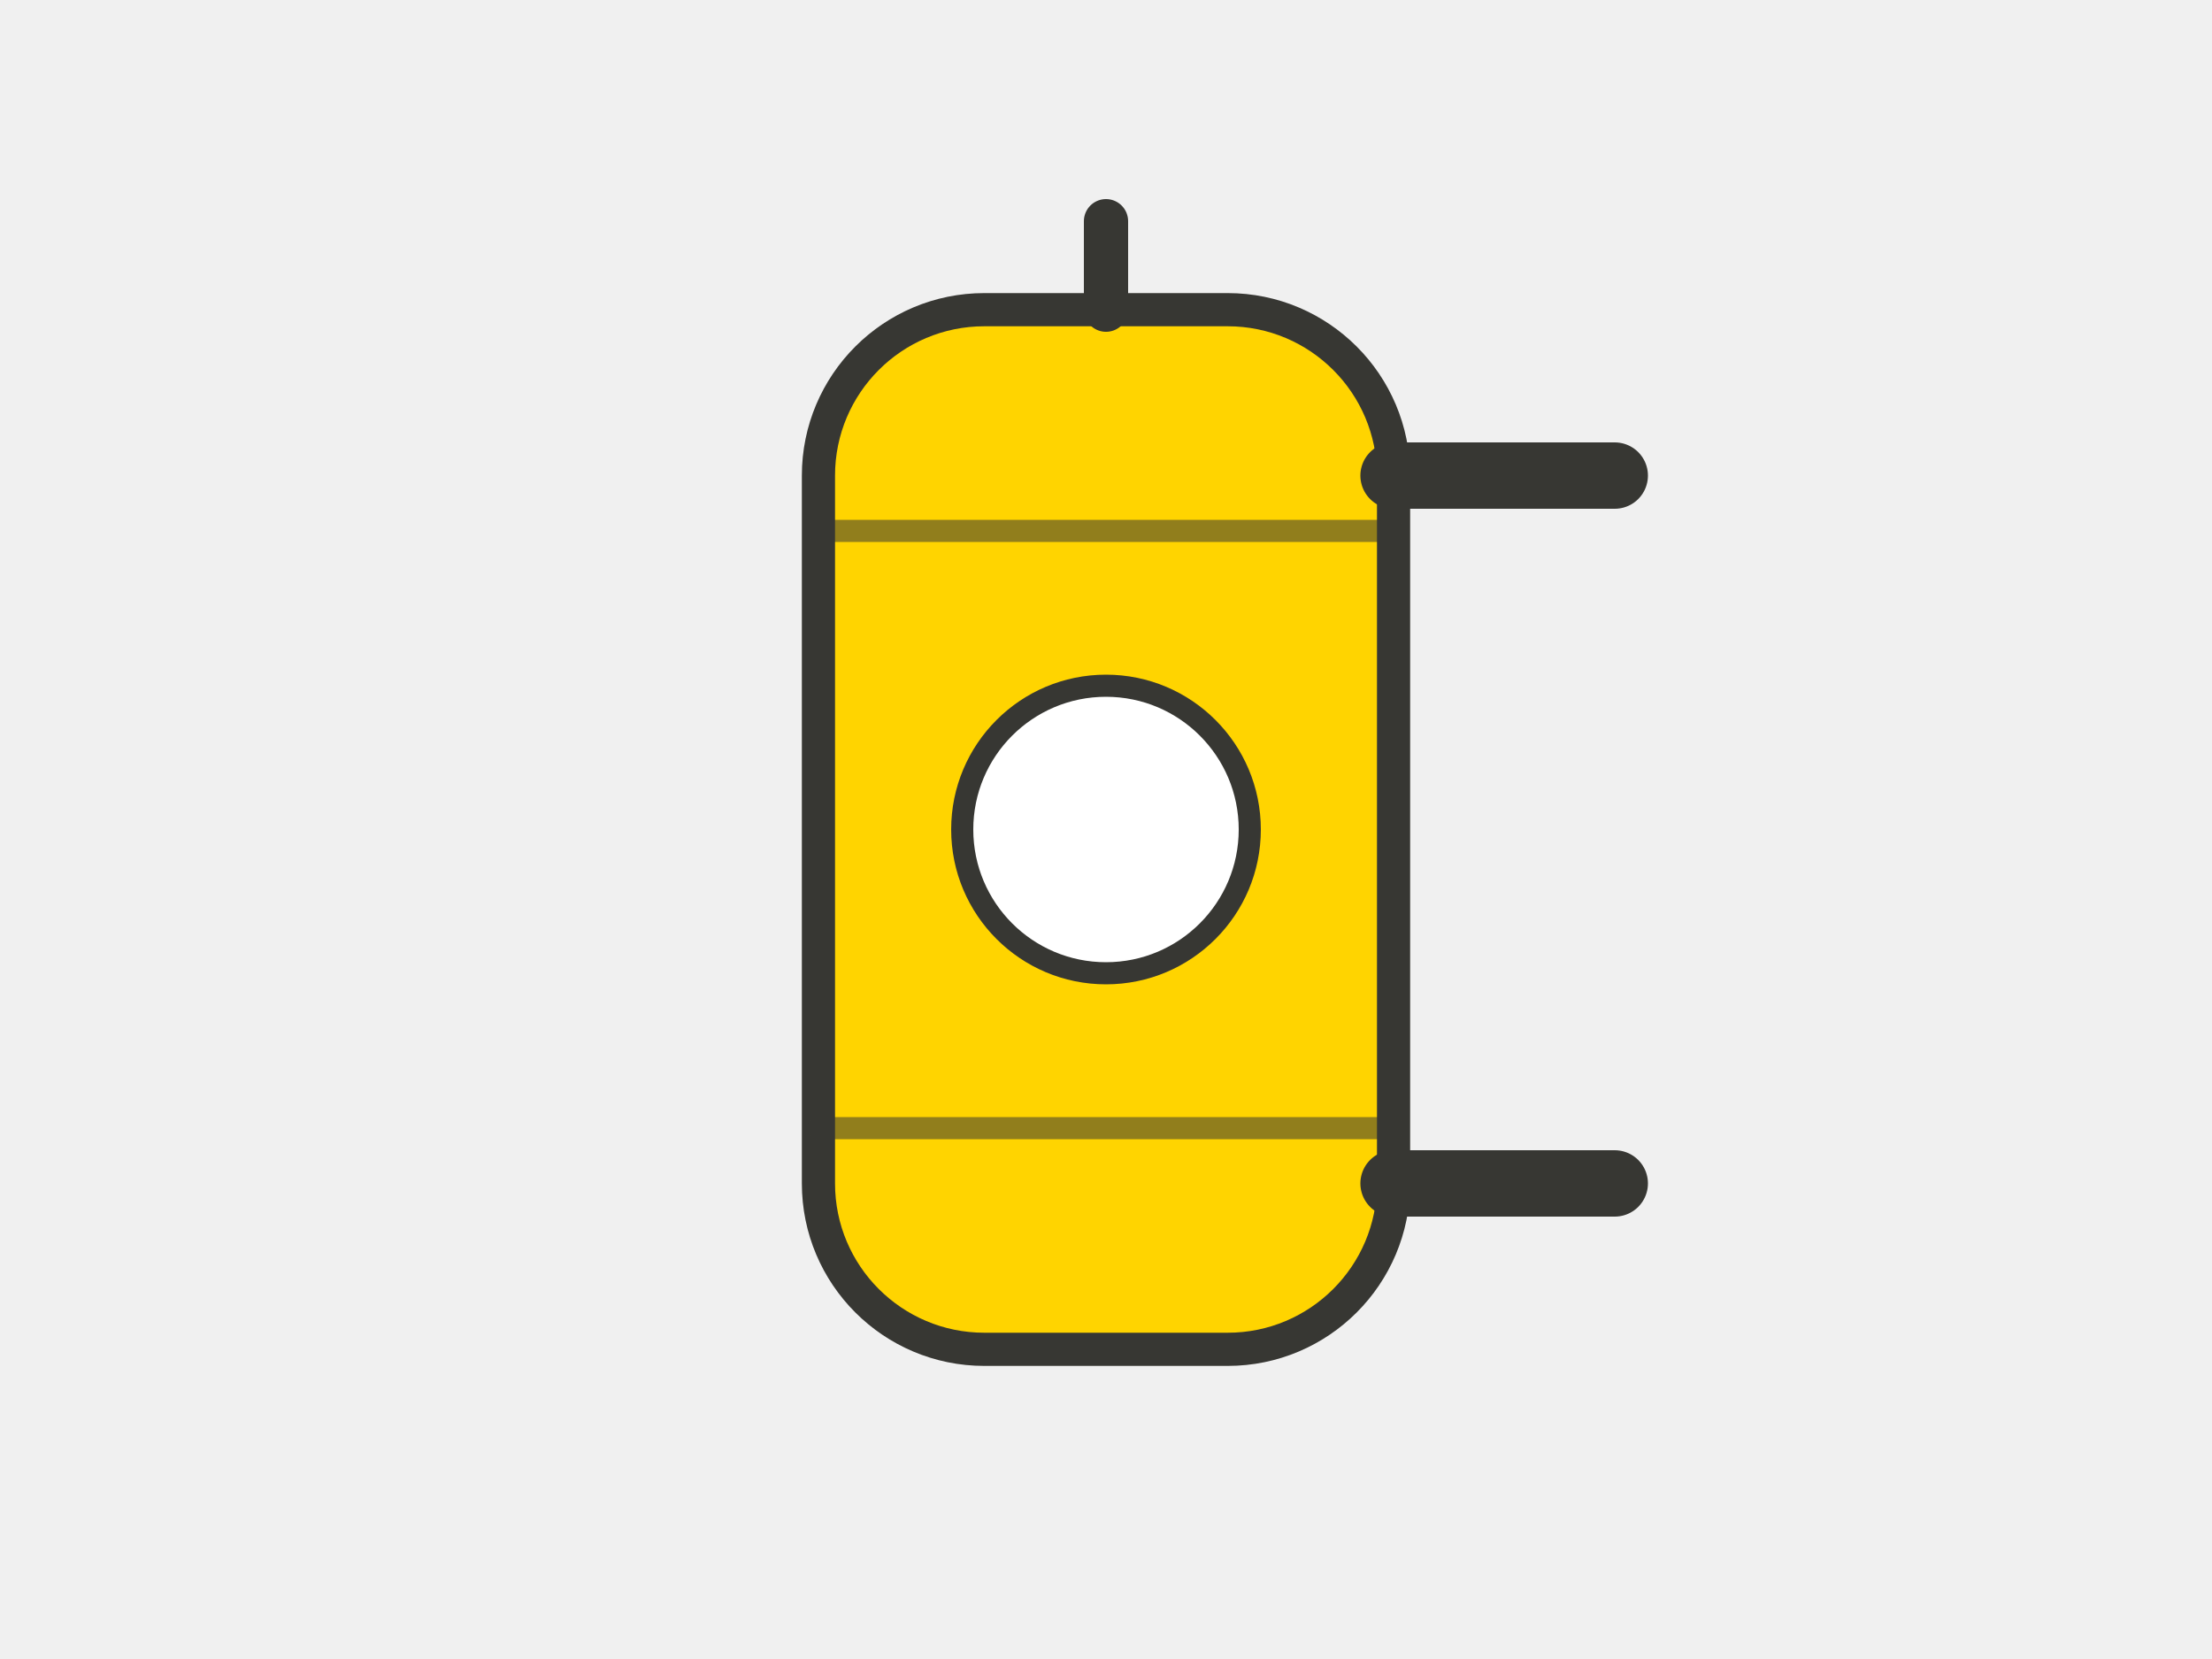
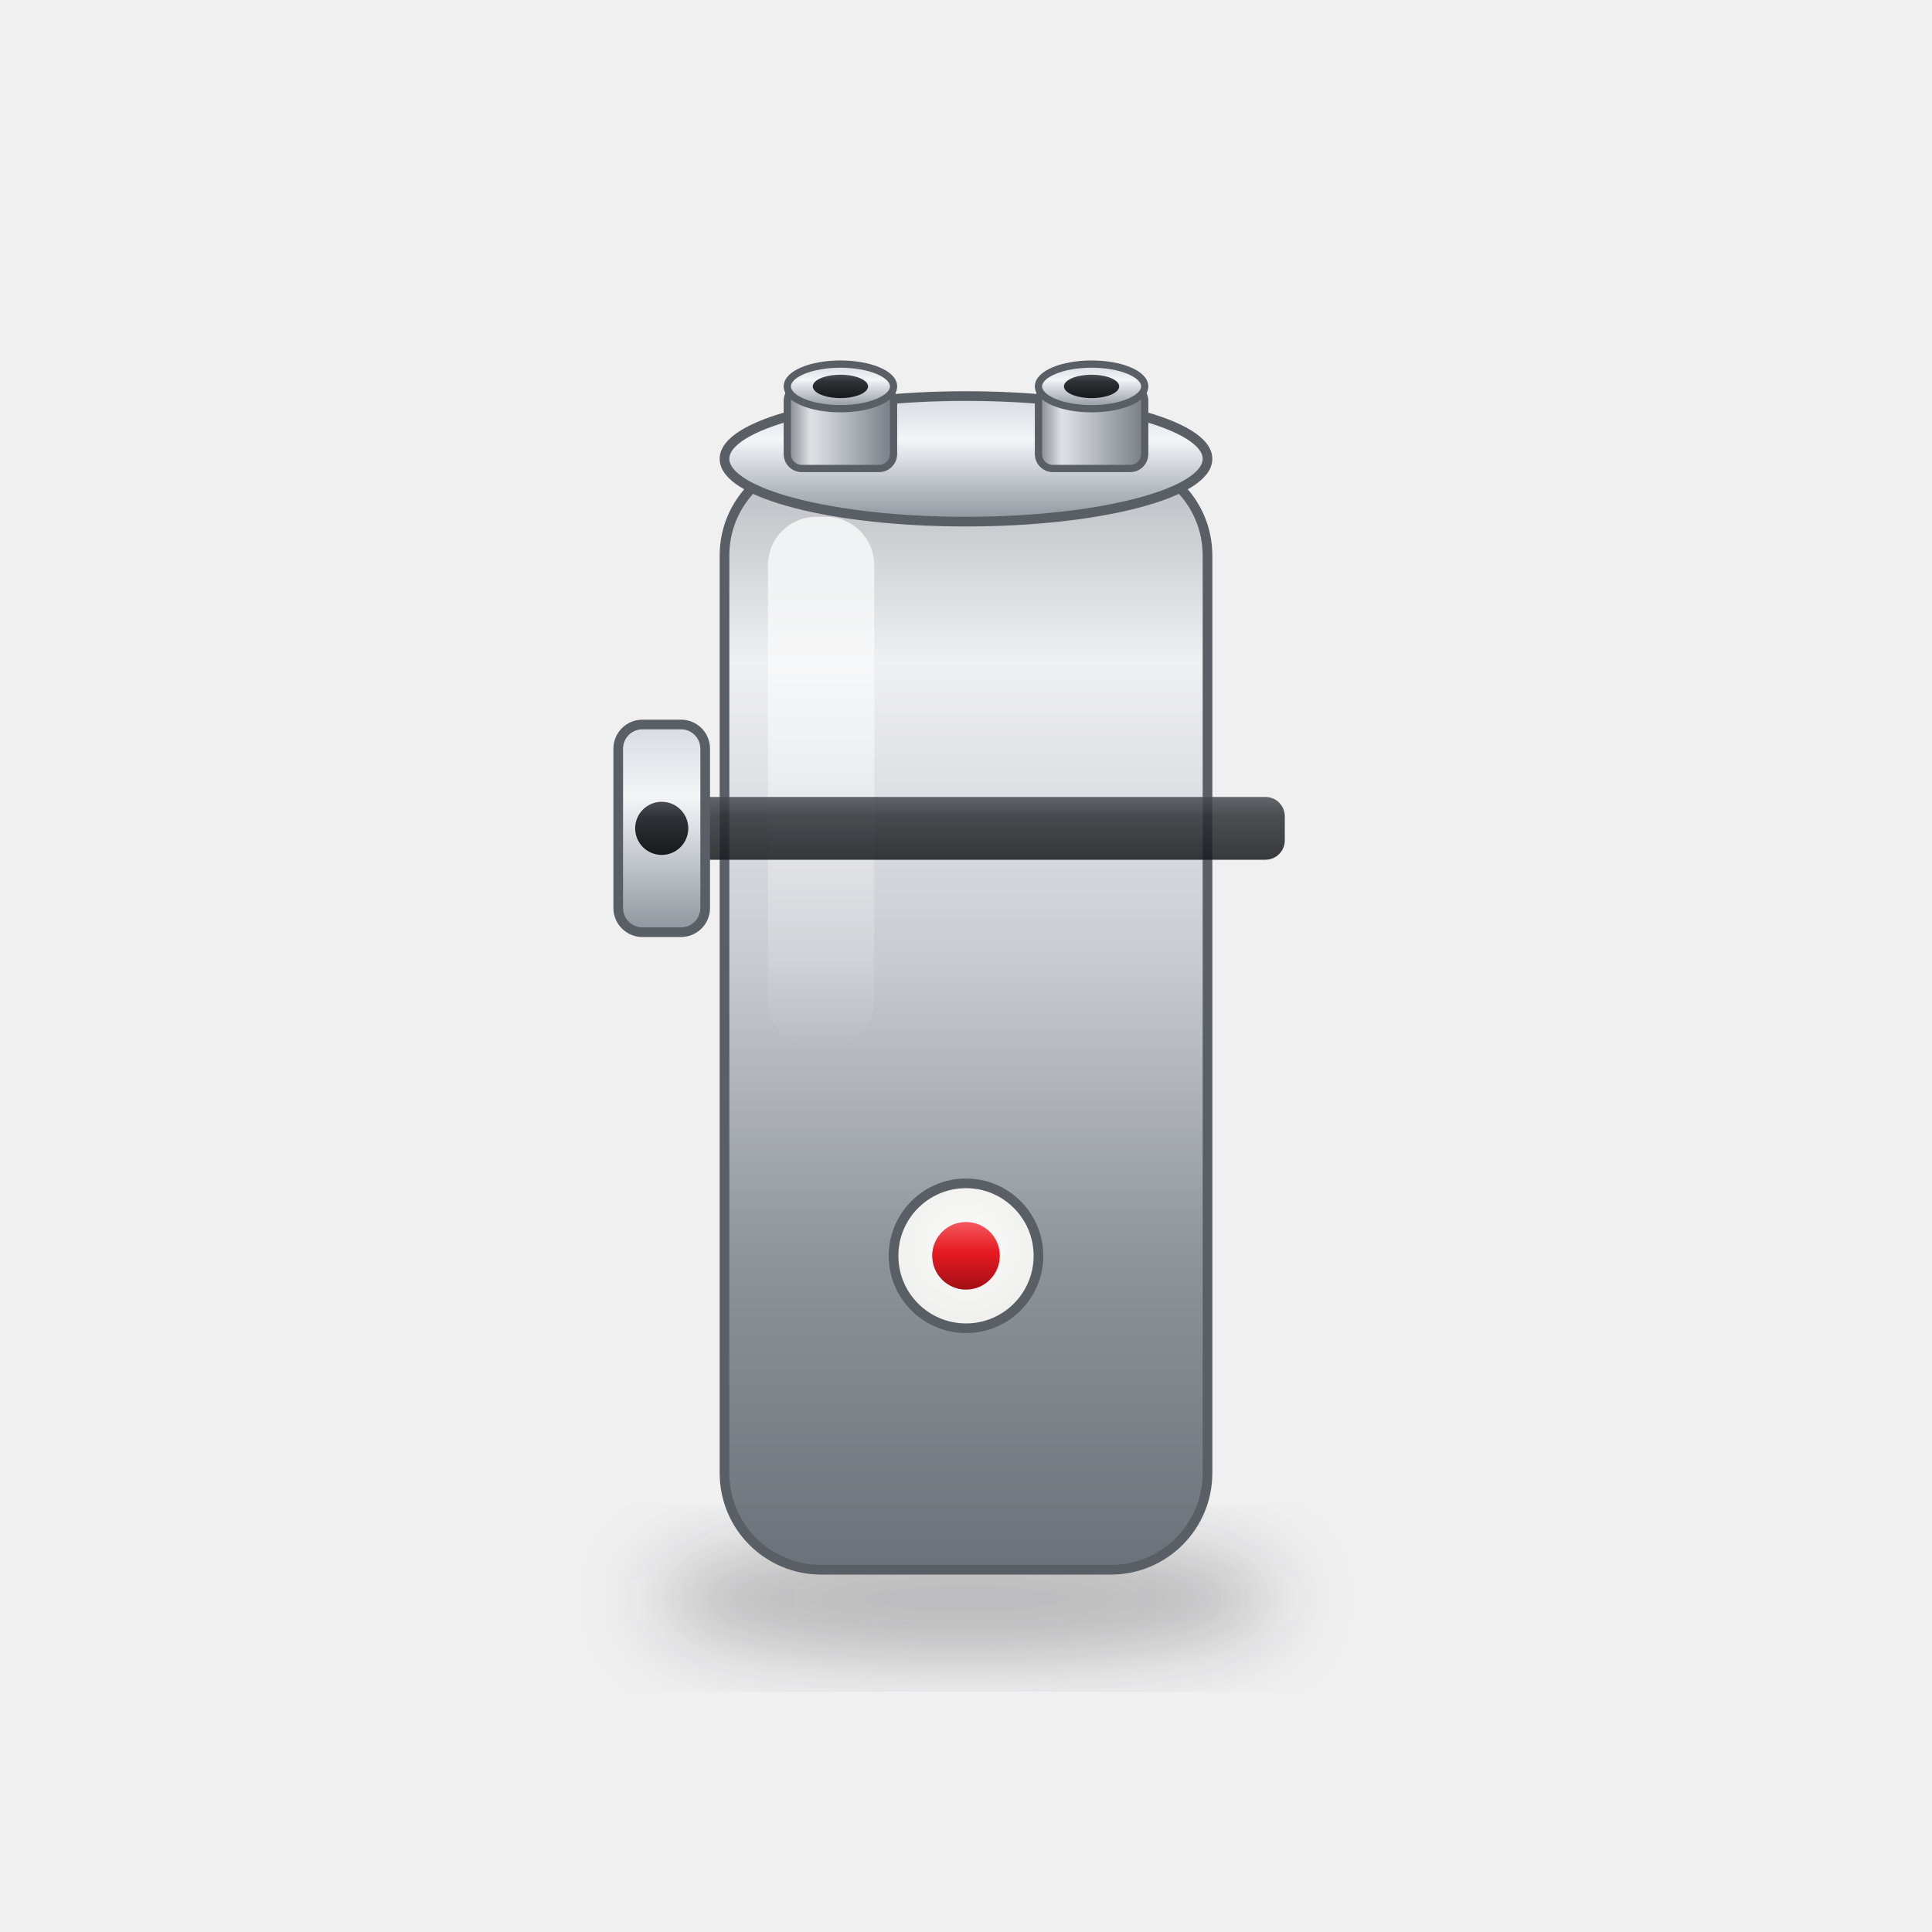
- <svg xmlns="http://www.w3.org/2000/svg" viewBox="0 0 400 300" role="img" aria-label="Klima kurutucu filtre (drayer)">
-   <g fill="none" stroke="#373733" stroke-width="6" stroke-linejoin="round" stroke-linecap="round">
-     <rect x="148" y="56" width="104" height="188" rx="30" fill="#ffd400" />
-     <path d="M148 96h104M148 204h104" stroke-width="4" opacity=".55" />
-     <circle cx="200" cy="150" r="26" fill="#ffffff" stroke-width="4" />
-     <path d="M252 86h40M252 214h40" stroke-width="12" />
-     <path d="M200 40v16" stroke-width="8" />
-   </g>
+ <svg xmlns="http://www.w3.org/2000/svg" viewBox="0 0 800 800" width="800" height="800" role="img">
+   <defs>
+     <radialGradient id="bg" cx="50%" cy="42%" r="72%">
+       <stop offset="0%" stop-color="#fbfbfa" />
+       <stop offset="100%" stop-color="#ececea" />
+     </radialGradient>
+     <linearGradient id="steel" x1="0" y1="0" x2="0" y2="1">
+       <stop offset="0%" stop-color="#b9bcc0" />
+       <stop offset="18%" stop-color="#eef0f2" />
+       <stop offset="45%" stop-color="#c8ccd1" />
+       <stop offset="72%" stop-color="#8f949b" />
+       <stop offset="100%" stop-color="#6d727a" />
+     </linearGradient>
+     <linearGradient id="steelX" x1="0" y1="0" x2="1" y2="0">
+       <stop offset="0%" stop-color="#80858d" />
+       <stop offset="22%" stop-color="#dfe2e5" />
+       <stop offset="55%" stop-color="#b4b9bf" />
+       <stop offset="100%" stop-color="#787d85" />
+     </linearGradient>
+     <linearGradient id="alu" x1="0" y1="0" x2="0" y2="1">
+       <stop offset="0%" stop-color="#d7dbe0" />
+       <stop offset="35%" stop-color="#f3f5f7" />
+       <stop offset="70%" stop-color="#bcc1c8" />
+       <stop offset="100%" stop-color="#90959d" />
+     </linearGradient>
+     <linearGradient id="dark" x1="0" y1="0" x2="0" y2="1">
+       <stop offset="0%" stop-color="#4a4d52" />
+       <stop offset="30%" stop-color="#2e3135" />
+       <stop offset="100%" stop-color="#17191c" />
+     </linearGradient>
+     <linearGradient id="brass" x1="0" y1="0" x2="0" y2="1">
+       <stop offset="0%" stop-color="#e3c88b" />
+       <stop offset="35%" stop-color="#c9a95b" />
+       <stop offset="100%" stop-color="#8d7332" />
+     </linearGradient>
+     <linearGradient id="red" x1="0" y1="0" x2="0" y2="1">
+       <stop offset="0%" stop-color="#f4585e" />
+       <stop offset="45%" stop-color="#e71a21" />
+       <stop offset="100%" stop-color="#a30f15" />
+     </linearGradient>
+     <linearGradient id="gloss" x1="0" y1="0" x2="0" y2="1">
+       <stop offset="0%" stop-color="#ffffff" stop-opacity="0.75" />
+       <stop offset="100%" stop-color="#ffffff" stop-opacity="0" />
+     </linearGradient>
+     <radialGradient id="hub" cx="38%" cy="32%" r="75%">
+       <stop offset="0%" stop-color="#f2f4f6" />
+       <stop offset="55%" stop-color="#b6bbc1" />
+       <stop offset="100%" stop-color="#70757d" />
+     </radialGradient>
+     <filter id="drop" x="-30%" y="-30%" width="160%" height="160%">
+       <feGaussianBlur stdDeviation="16" />
+     </filter>
+     <filter id="soft" x="-20%" y="-20%" width="140%" height="140%">
+       <feGaussianBlur stdDeviation="4" />
+     </filter>
+   </defs>
+   <ellipse cx="400" cy="662" rx="130" ry="24" fill="#1b1d20" opacity="0.28" filter="url(#drop)" />
+   <rect x="300" y="190" width="200" height="460" rx="40" fill="url(#steel)" stroke="#5a5f66" stroke-width="4" />
+   <rect x="318" y="214" width="44" height="220" rx="20" fill="url(#gloss)" />
+   <ellipse cx="400" cy="190" rx="100" ry="26" fill="url(#alu)" stroke="#5a5f66" stroke-width="4" />
+   <rect x="326" y="160" width="44" height="34" rx="6" fill="url(#steelX)" stroke="#5a5f66" stroke-width="3" />
+   <ellipse cx="348" cy="160" rx="22" ry="9.24" fill="url(#alu)" stroke="#5a5f66" stroke-width="3" />
+   <ellipse cx="348" cy="160" rx="11.44" ry="4.84" fill="url(#dark)" />
+   <rect x="430" y="160" width="44" height="34" rx="6" fill="url(#steelX)" stroke="#5a5f66" stroke-width="3" />
+   <ellipse cx="452" cy="160" rx="22" ry="9.24" fill="url(#alu)" stroke="#5a5f66" stroke-width="3" />
+   <ellipse cx="452" cy="160" rx="11.44" ry="4.84" fill="url(#dark)" />
+   <rect x="268" y="330" width="264" height="26" rx="8" fill="url(#dark)" opacity="0.85" />
+   <rect x="256" y="300" width="36" height="86" rx="10" fill="url(#alu)" stroke="#5a5f66" stroke-width="4" />
+   <circle cx="274" cy="343" r="11" fill="url(#dark)" />
+   <circle cx="400" cy="520" r="30" fill="url(#bg)" stroke="#5a5f66" stroke-width="4" />
+   <circle cx="400" cy="520" r="14" fill="url(#red)" />
</svg>
